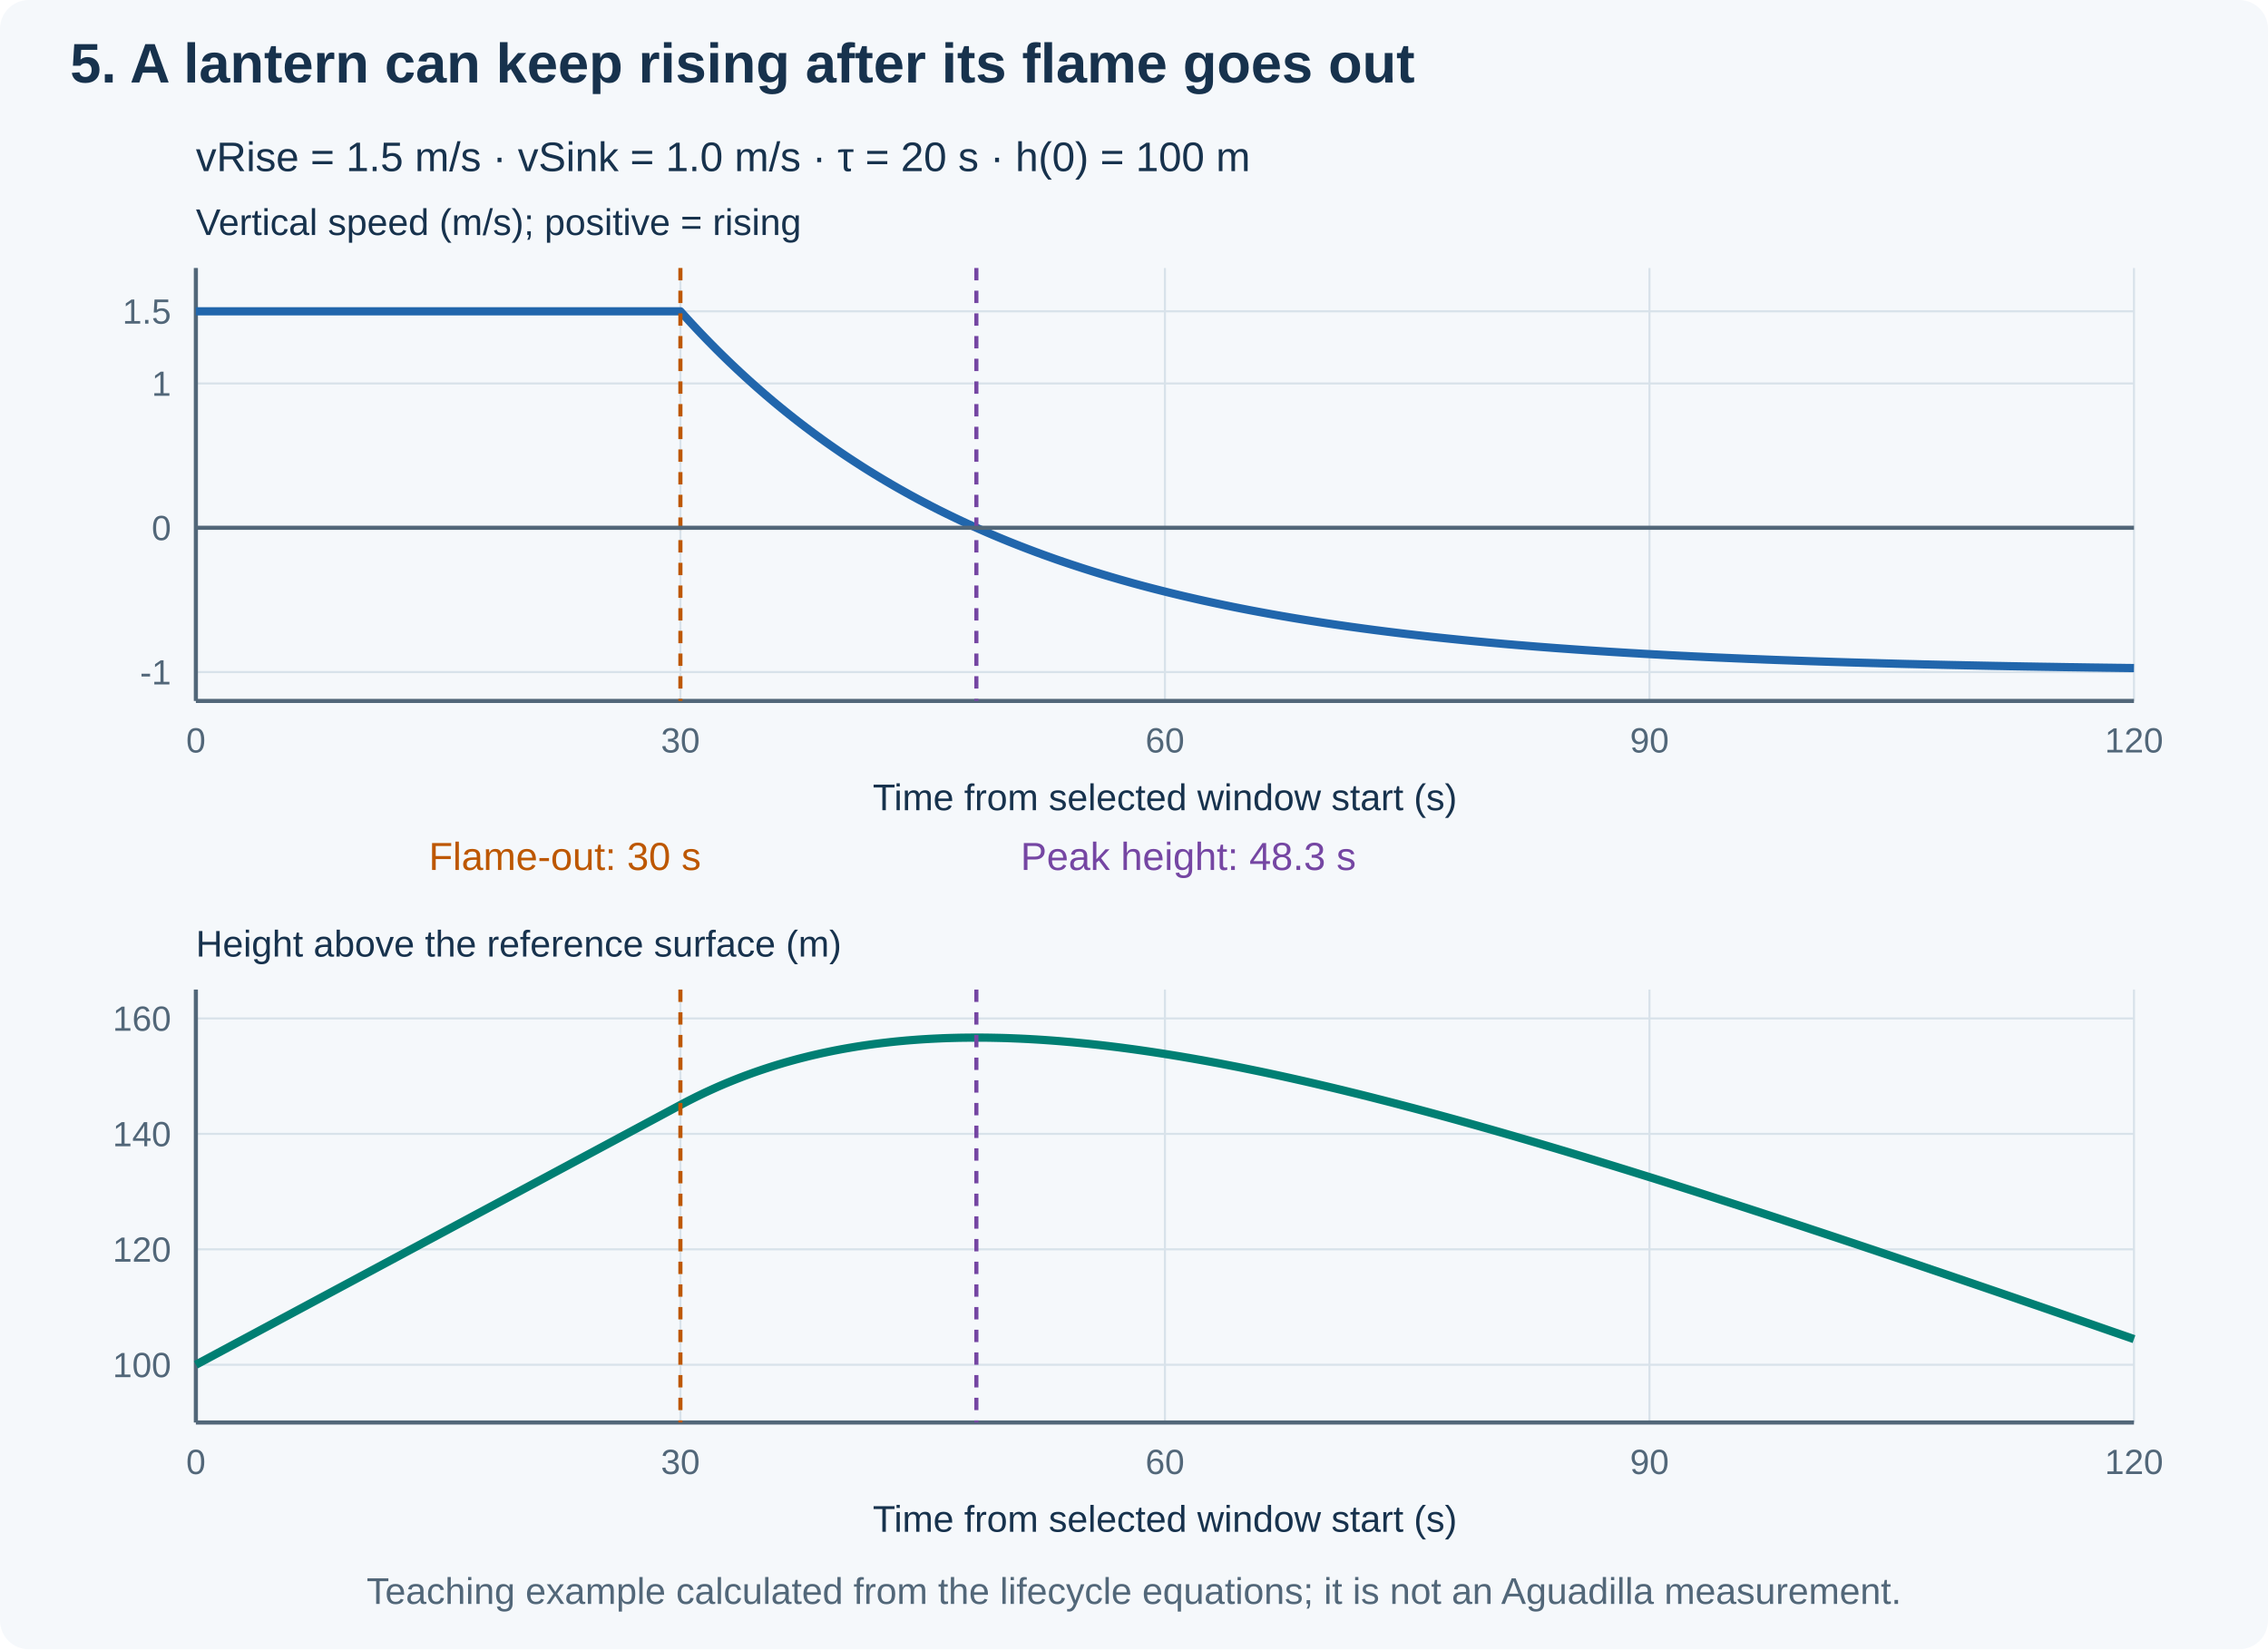
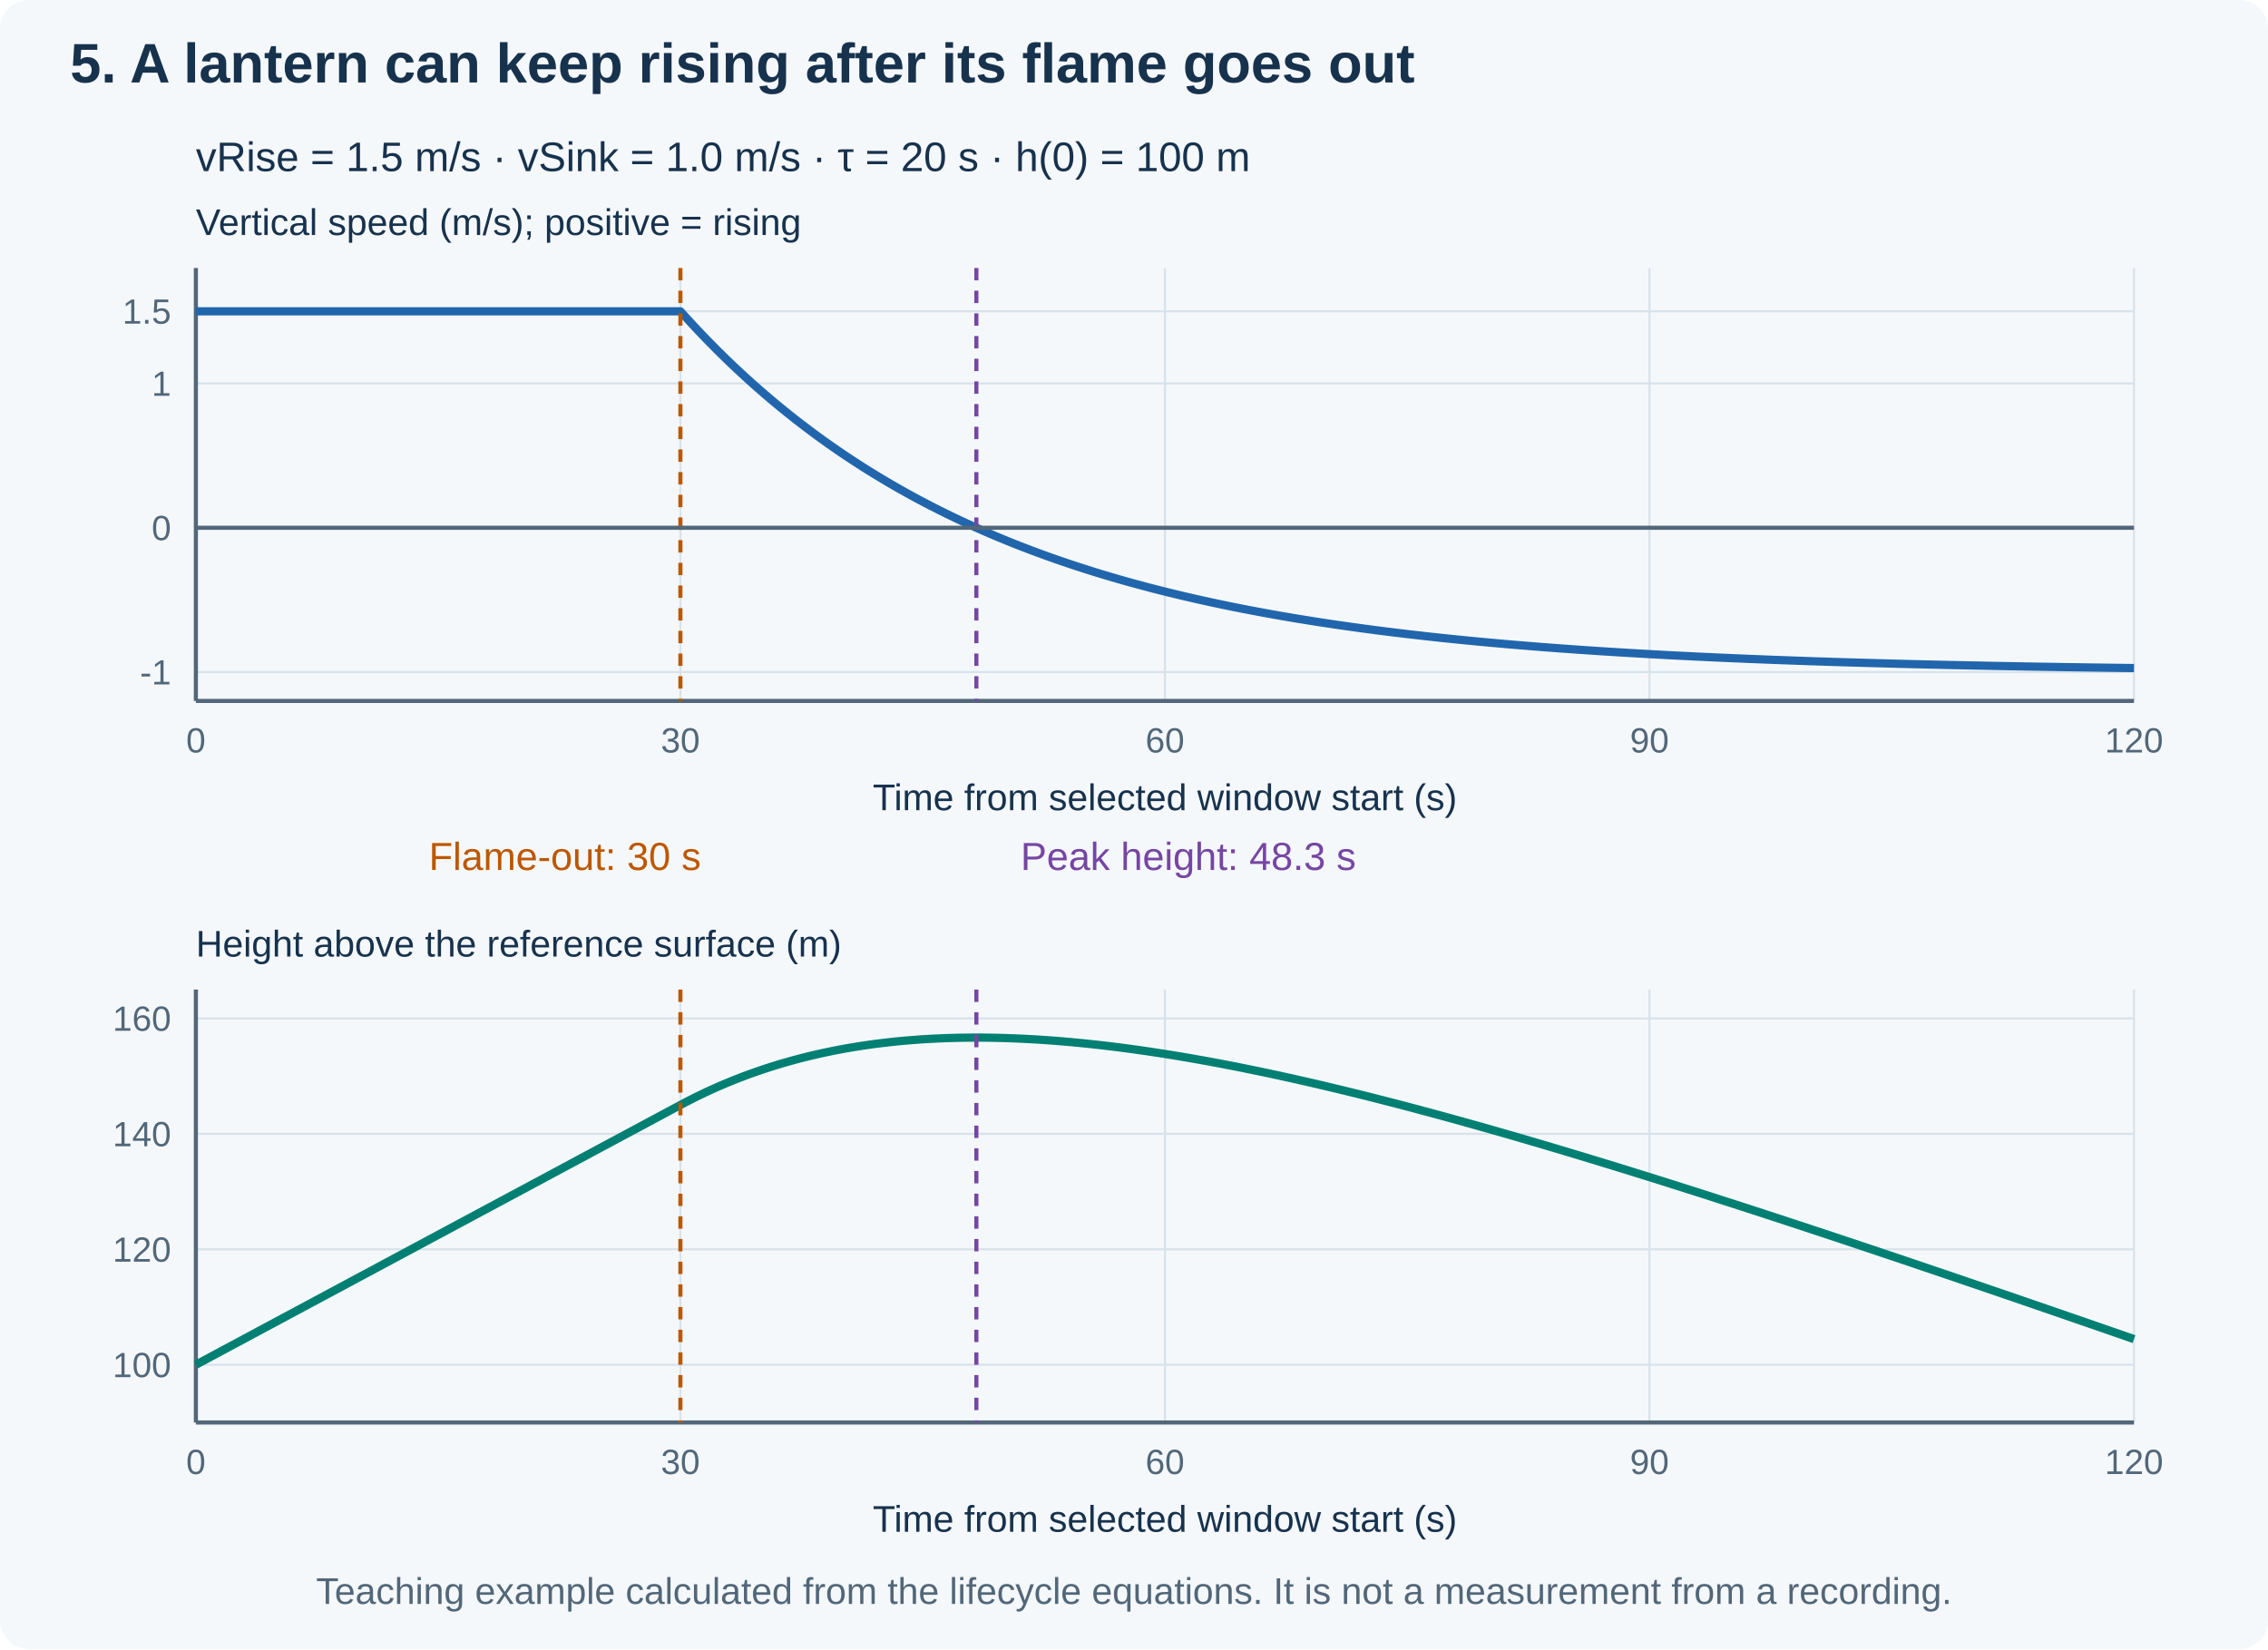
<svg xmlns="http://www.w3.org/2000/svg" width="1100" height="800" viewBox="0 0 1100 800" role="img" aria-labelledby="title desc">
  <defs>
    <marker id="arrow" viewBox="0 0 10 10" refX="9" refY="5" markerWidth="7" markerHeight="7" orient="auto-start-reverse">
      <path d="M0 0L10 5L0 10Z" fill="#526779" />
    </marker>
  </defs>
  <rect width="1100" height="800" rx="14" fill="#f5f8fb" />
  <g font-family="Arial, Helvetica, sans-serif" fill="#17324d">
    <text x="34" y="40" font-size="27" fill="#17324d" text-anchor="start" font-weight="bold">5. A lantern can keep rising after its flame goes out</text>
    <line x1="95.00" y1="326.00" x2="1035.00" y2="326.00" stroke="#d8e2ea" stroke-width="1" />
    <text x="83" y="332.0" font-size="17" fill="#526779" text-anchor="end" font-weight="normal">-1</text>
    <line x1="95.00" y1="256.00" x2="1035.00" y2="256.00" stroke="#d8e2ea" stroke-width="1" />
    <text x="83" y="262.0" font-size="17" fill="#526779" text-anchor="end" font-weight="normal">0</text>
    <line x1="95.00" y1="186.00" x2="1035.00" y2="186.00" stroke="#d8e2ea" stroke-width="1" />
    <text x="83" y="192.0" font-size="17" fill="#526779" text-anchor="end" font-weight="normal">1</text>
    <line x1="95.00" y1="151.00" x2="1035.00" y2="151.00" stroke="#d8e2ea" stroke-width="1" />
    <text x="83" y="157.0" font-size="17" fill="#526779" text-anchor="end" font-weight="normal">1.5</text>
    <line x1="95.00" y1="130.00" x2="95.00" y2="340.00" stroke="#d8e2ea" stroke-width="1" />
    <text x="95.0" y="365" font-size="17" fill="#526779" text-anchor="middle" font-weight="normal">0</text>
    <line x1="330.00" y1="130.00" x2="330.00" y2="340.00" stroke="#d8e2ea" stroke-width="1" />
    <text x="330.0" y="365" font-size="17" fill="#526779" text-anchor="middle" font-weight="normal">30</text>
    <line x1="565.00" y1="130.00" x2="565.00" y2="340.00" stroke="#d8e2ea" stroke-width="1" />
    <text x="565.0" y="365" font-size="17" fill="#526779" text-anchor="middle" font-weight="normal">60</text>
    <line x1="800.00" y1="130.00" x2="800.00" y2="340.00" stroke="#d8e2ea" stroke-width="1" />
    <text x="800.0" y="365" font-size="17" fill="#526779" text-anchor="middle" font-weight="normal">90</text>
    <line x1="1035.00" y1="130.00" x2="1035.00" y2="340.00" stroke="#d8e2ea" stroke-width="1" />
    <text x="1035.0" y="365" font-size="17" fill="#526779" text-anchor="middle" font-weight="normal">120</text>
    <line x1="95.00" y1="130.00" x2="95.00" y2="340.00" stroke="#526779" stroke-width="2" />
    <line x1="95.00" y1="340.00" x2="1035.00" y2="340.00" stroke="#526779" stroke-width="2" />
    <text x="565.0" y="393" font-size="18" fill="#17324d" text-anchor="middle" font-weight="normal">Time from selected window start (s)</text>
    <text x="95" y="114" font-size="18" fill="#17324d" text-anchor="start" font-weight="normal">Vertical speed (m/s); positive = rising</text>
    <polyline points="95.00,151.00 96.96,151.00 98.92,151.00 100.88,151.00 102.83,151.00 104.79,151.00 106.75,151.00 108.71,151.00 110.67,151.00 112.62,151.00 114.58,151.00 116.54,151.00 118.50,151.00 120.46,151.00 122.42,151.00 124.38,151.00 126.33,151.00 128.29,151.00 130.25,151.00 132.21,151.00 134.17,151.00 136.12,151.00 138.08,151.00 140.04,151.00 142.00,151.00 143.96,151.00 145.92,151.00 147.88,151.00 149.83,151.00 151.79,151.00 153.75,151.00 155.71,151.00 157.67,151.00 159.62,151.00 161.58,151.00 163.54,151.00 165.50,151.00 167.46,151.00 169.42,151.00 171.38,151.00 173.33,151.00 175.29,151.00 177.25,151.00 179.21,151.00 181.17,151.00 183.12,151.00 185.08,151.00 187.04,151.00 189.00,151.00 190.96,151.00 192.92,151.00 194.88,151.00 196.83,151.00 198.79,151.00 200.75,151.00 202.71,151.00 204.67,151.00 206.62,151.00 208.58,151.00 210.54,151.00 212.50,151.00 214.46,151.00 216.42,151.00 218.38,151.00 220.33,151.00 222.29,151.00 224.25,151.00 226.21,151.00 228.17,151.00 230.12,151.00 232.08,151.00 234.04,151.00 236.00,151.00 237.96,151.00 239.92,151.00 241.88,151.00 243.83,151.00 245.79,151.00 247.75,151.00 249.71,151.00 251.67,151.00 253.62,151.00 255.58,151.00 257.54,151.00 259.50,151.00 261.46,151.00 263.42,151.00 265.38,151.00 267.33,151.00 269.29,151.00 271.25,151.00 273.21,151.00 275.17,151.00 277.12,151.00 279.08,151.00 281.04,151.00 283.00,151.00 284.96,151.00 286.92,151.00 288.88,151.00 290.83,151.00 292.79,151.00 294.75,151.00 296.71,151.00 298.67,151.00 300.62,151.00 302.58,151.00 304.54,151.00 306.50,151.00 308.46,151.00 310.42,151.00 312.38,151.00 314.33,151.00 316.29,151.00 318.25,151.00 320.21,151.00 322.17,151.00 324.12,151.00 326.08,151.00 328.04,151.00 330.00,151.00 331.96,153.17 333.92,155.32 335.88,157.44 337.83,159.53 339.79,161.60 341.75,163.64 343.71,165.66 345.67,167.65 347.62,169.62 349.58,171.56 351.54,173.48 353.50,175.38 355.46,177.25 357.42,179.10 359.38,180.92 361.33,182.72 363.29,184.50 365.25,186.26 367.21,188.00 369.17,189.71 371.12,191.40 373.08,193.07 375.04,194.73 377.00,196.36 378.96,197.97 380.92,199.56 382.88,201.13 384.83,202.68 386.79,204.21 388.75,205.72 390.71,207.22 392.67,208.69 394.62,210.15 396.58,211.59 398.54,213.01 400.50,214.42 402.46,215.80 404.42,217.17 406.38,218.52 408.33,219.86 410.29,221.18 412.25,222.48 414.21,223.76 416.17,225.03 418.12,226.29 420.08,227.53 422.04,228.75 424.00,229.96 425.96,231.15 427.92,232.33 429.88,233.49 431.83,234.64 433.79,235.78 435.75,236.90 437.71,238.00 439.67,239.10 441.62,240.18 443.58,241.24 445.54,242.30 447.50,243.34 449.46,244.36 451.42,245.38 453.38,246.38 455.33,247.37 457.29,248.34 459.25,249.31 461.21,250.26 463.17,251.20 465.12,252.13 467.08,253.05 469.04,253.96 471.00,254.85 472.96,255.73 474.92,256.61 476.88,257.47 478.83,258.32 480.79,259.16 482.75,259.99 484.71,260.81 486.67,261.62 488.62,262.42 490.58,263.21 492.54,263.99 494.50,264.76 496.46,265.52 498.42,266.27 500.38,267.01 502.33,267.75 504.29,268.47 506.25,269.19 508.21,269.89 510.17,270.59 512.12,271.28 514.08,271.96 516.04,272.63 518.00,273.29 519.96,273.95 521.92,274.59 523.88,275.23 525.83,275.86 527.79,276.48 529.75,277.10 531.71,277.71 533.67,278.31 535.62,278.90 537.58,279.48 539.54,280.06 541.50,280.63 543.46,281.20 545.42,281.75 547.38,282.30 549.33,282.85 551.29,283.38 553.25,283.91 555.21,284.43 557.17,284.95 559.12,285.46 561.08,285.96 563.04,286.46 565.00,286.95 566.96,287.44 568.92,287.92 570.88,288.39 572.83,288.86 574.79,289.32 576.75,289.77 578.71,290.22 580.67,290.67 582.62,291.11 584.58,291.54 586.54,291.97 588.50,292.39 590.46,292.81 592.42,293.22 594.38,293.63 596.33,294.03 598.29,294.43 600.25,294.82 602.21,295.21 604.17,295.59 606.12,295.97 608.08,296.34 610.04,296.71 612.00,297.07 613.96,297.43 615.92,297.79 617.88,298.14 619.83,298.48 621.79,298.83 623.75,299.16 625.71,299.50 627.67,299.83 629.62,300.15 631.58,300.47 633.54,300.79 635.50,301.10 637.46,301.41 639.42,301.72 641.38,302.02 643.33,302.32 645.29,302.61 647.25,302.90 649.21,303.19 651.17,303.47 653.12,303.75 655.08,304.03 657.04,304.30 659.00,304.57 660.96,304.84 662.92,305.10 664.88,305.36 666.83,305.62 668.79,305.87 670.75,306.12 672.71,306.37 674.67,306.61 676.62,306.85 678.58,307.09 680.54,307.32 682.50,307.56 684.46,307.78 686.42,308.01 688.38,308.23 690.33,308.45 692.29,308.67 694.25,308.89 696.21,309.10 698.17,309.31 700.12,309.52 702.08,309.72 704.04,309.92 706.00,310.12 707.96,310.32 709.92,310.52 711.88,310.71 713.83,310.90 715.79,311.09 717.75,311.27 719.71,311.45 721.67,311.64 723.62,311.81 725.58,311.99 727.54,312.16 729.50,312.34 731.46,312.51 733.42,312.67 735.38,312.84 737.33,313.00 739.29,313.16 741.25,313.32 743.21,313.48 745.17,313.64 747.12,313.79 749.08,313.94 751.04,314.09 753.00,314.24 754.96,314.39 756.92,314.53 758.88,314.67 760.83,314.81 762.79,314.95 764.75,315.09 766.71,315.22 768.67,315.36 770.62,315.49 772.58,315.62 774.54,315.75 776.50,315.88 778.46,316.00 780.42,316.13 782.38,316.25 784.33,316.37 786.29,316.49 788.25,316.61 790.21,316.73 792.17,316.84 794.12,316.95 796.08,317.07 798.04,317.18 800.00,317.29 801.96,317.40 803.92,317.50 805.88,317.61 807.83,317.71 809.79,317.82 811.75,317.92 813.71,318.02 815.67,318.12 817.62,318.21 819.58,318.31 821.54,318.41 823.50,318.50 825.46,318.59 827.42,318.69 829.38,318.78 831.33,318.87 833.29,318.96 835.25,319.04 837.21,319.13 839.17,319.21 841.12,319.30 843.08,319.38 845.04,319.46 847.00,319.55 848.96,319.63 850.92,319.70 852.88,319.78 854.83,319.86 856.79,319.94 858.75,320.01 860.71,320.09 862.67,320.16 864.62,320.23 866.58,320.30 868.54,320.37 870.50,320.44 872.46,320.51 874.42,320.58 876.38,320.65 878.33,320.72 880.29,320.78 882.25,320.85 884.21,320.91 886.17,320.97 888.12,321.04 890.08,321.10 892.04,321.16 894.00,321.22 895.96,321.28 897.92,321.34 899.88,321.39 901.83,321.45 903.79,321.51 905.75,321.56 907.71,321.62 909.67,321.67 911.62,321.73 913.58,321.78 915.54,321.83 917.50,321.88 919.46,321.94 921.42,321.99 923.38,322.04 925.33,322.09 927.29,322.13 929.25,322.18 931.21,322.23 933.17,322.28 935.12,322.32 937.08,322.37 939.04,322.41 941.00,322.46 942.96,322.50 944.92,322.55 946.88,322.59 948.83,322.63 950.79,322.67 952.75,322.71 954.71,322.75 956.67,322.79 958.62,322.83 960.58,322.87 962.54,322.91 964.50,322.95 966.46,322.99 968.42,323.03 970.38,323.06 972.33,323.10 974.29,323.14 976.25,323.17 978.21,323.21 980.17,323.24 982.12,323.28 984.08,323.31 986.04,323.34 988.00,323.38 989.96,323.41 991.92,323.44 993.88,323.47 995.83,323.50 997.79,323.53 999.75,323.57 1001.71,323.60 1003.67,323.63 1005.62,323.65 1007.58,323.68 1009.54,323.71 1011.50,323.74 1013.46,323.77 1015.42,323.80 1017.38,323.82 1019.33,323.85 1021.29,323.88 1023.25,323.90 1025.21,323.93 1027.17,323.96 1029.12,323.98 1031.08,324.01 1033.04,324.03 1035.00,324.06" fill="none" stroke="#2166ac" stroke-width="4" stroke-linejoin="round" />
    <line x1="330.00" y1="130.00" x2="330.00" y2="340.00" stroke="#bd5700" stroke-width="2" stroke-dasharray="6 5" />
    <line x1="473.55" y1="130.00" x2="473.55" y2="340.00" stroke="#7546a3" stroke-width="2" stroke-dasharray="6 5" />
    <line x1="95.00" y1="256.00" x2="1035.00" y2="256.00" stroke="#526779" stroke-width="2" />
    <line x1="95.00" y1="662.00" x2="1035.00" y2="662.00" stroke="#d8e2ea" stroke-width="1" />
    <text x="83" y="668.0" font-size="17" fill="#526779" text-anchor="end" font-weight="normal">100</text>
    <line x1="95.00" y1="606.00" x2="1035.00" y2="606.00" stroke="#d8e2ea" stroke-width="1" />
    <text x="83" y="612.0" font-size="17" fill="#526779" text-anchor="end" font-weight="normal">120</text>
    <line x1="95.00" y1="550.00" x2="1035.00" y2="550.00" stroke="#d8e2ea" stroke-width="1" />
    <text x="83" y="556.0" font-size="17" fill="#526779" text-anchor="end" font-weight="normal">140</text>
    <line x1="95.00" y1="494.00" x2="1035.00" y2="494.00" stroke="#d8e2ea" stroke-width="1" />
    <text x="83" y="500.0" font-size="17" fill="#526779" text-anchor="end" font-weight="normal">160</text>
    <line x1="95.00" y1="480.00" x2="95.00" y2="690.00" stroke="#d8e2ea" stroke-width="1" />
    <text x="95.0" y="715" font-size="17" fill="#526779" text-anchor="middle" font-weight="normal">0</text>
    <line x1="330.00" y1="480.00" x2="330.00" y2="690.00" stroke="#d8e2ea" stroke-width="1" />
    <text x="330.0" y="715" font-size="17" fill="#526779" text-anchor="middle" font-weight="normal">30</text>
    <line x1="565.00" y1="480.00" x2="565.00" y2="690.00" stroke="#d8e2ea" stroke-width="1" />
    <text x="565.0" y="715" font-size="17" fill="#526779" text-anchor="middle" font-weight="normal">60</text>
    <line x1="800.00" y1="480.00" x2="800.00" y2="690.00" stroke="#d8e2ea" stroke-width="1" />
    <text x="800.0" y="715" font-size="17" fill="#526779" text-anchor="middle" font-weight="normal">90</text>
    <line x1="1035.00" y1="480.00" x2="1035.00" y2="690.00" stroke="#d8e2ea" stroke-width="1" />
    <text x="1035.0" y="715" font-size="17" fill="#526779" text-anchor="middle" font-weight="normal">120</text>
    <line x1="95.00" y1="480.00" x2="95.00" y2="690.00" stroke="#526779" stroke-width="2" />
    <line x1="95.00" y1="690.00" x2="1035.00" y2="690.00" stroke="#526779" stroke-width="2" />
    <text x="565.0" y="743" font-size="18" fill="#17324d" text-anchor="middle" font-weight="normal">Time from selected window start (s)</text>
    <text x="95" y="464" font-size="18" fill="#17324d" text-anchor="start" font-weight="normal">Height above the reference surface (m)</text>
    <polyline points="95.00,662.00 96.96,660.95 98.92,659.90 100.88,658.85 102.83,657.80 104.79,656.75 106.75,655.70 108.71,654.65 110.67,653.60 112.62,652.55 114.58,651.50 116.54,650.45 118.50,649.40 120.46,648.35 122.42,647.30 124.38,646.25 126.33,645.20 128.29,644.15 130.25,643.10 132.21,642.05 134.17,641.00 136.12,639.95 138.08,638.90 140.04,637.85 142.00,636.80 143.96,635.75 145.92,634.70 147.88,633.65 149.83,632.60 151.79,631.55 153.75,630.50 155.71,629.45 157.67,628.40 159.62,627.35 161.58,626.30 163.54,625.25 165.50,624.20 167.46,623.15 169.42,622.10 171.38,621.05 173.33,620.00 175.29,618.95 177.25,617.90 179.21,616.85 181.17,615.80 183.12,614.75 185.08,613.70 187.04,612.65 189.00,611.60 190.96,610.55 192.92,609.50 194.88,608.45 196.83,607.40 198.79,606.35 200.75,605.30 202.71,604.25 204.67,603.20 206.62,602.15 208.58,601.10 210.54,600.05 212.50,599.00 214.46,597.95 216.42,596.90 218.38,595.85 220.33,594.80 222.29,593.75 224.25,592.70 226.21,591.65 228.17,590.60 230.12,589.55 232.08,588.50 234.04,587.45 236.00,586.40 237.96,585.35 239.92,584.30 241.88,583.25 243.83,582.20 245.79,581.15 247.75,580.10 249.71,579.05 251.67,578.00 253.62,576.95 255.58,575.90 257.54,574.85 259.50,573.80 261.46,572.75 263.42,571.70 265.38,570.65 267.33,569.60 269.29,568.55 271.25,567.50 273.21,566.45 275.17,565.40 277.12,564.35 279.08,563.30 281.04,562.25 283.00,561.20 284.96,560.15 286.92,559.10 288.88,558.05 290.83,557.00 292.79,555.95 294.75,554.90 296.71,553.85 298.67,552.80 300.62,551.75 302.58,550.70 304.54,549.65 306.50,548.60 308.46,547.55 310.42,546.50 312.38,545.45 314.33,544.40 316.29,543.35 318.25,542.30 320.21,541.25 322.17,540.20 324.12,539.15 326.08,538.10 328.04,537.05 330.00,536.00 331.96,534.96 333.92,533.94 335.88,532.95 337.83,531.97 339.79,531.02 341.75,530.08 343.71,529.17 345.67,528.28 347.62,527.40 349.58,526.55 351.54,525.71 353.50,524.90 355.46,524.10 357.42,523.32 359.38,522.56 361.33,521.82 363.29,521.10 365.25,520.39 367.21,519.70 369.17,519.03 371.12,518.38 373.08,517.74 375.04,517.12 377.00,516.51 378.96,515.93 380.92,515.35 382.88,514.80 384.83,514.26 386.79,513.73 388.75,513.22 390.71,512.73 392.67,512.24 394.62,511.78 396.58,511.33 398.54,510.89 400.50,510.47 402.46,510.06 404.42,509.66 406.38,509.28 408.33,508.91 410.29,508.56 412.25,508.22 414.21,507.89 416.17,507.57 418.12,507.27 420.08,506.98 422.04,506.70 424.00,506.43 425.96,506.18 427.92,505.94 429.88,505.71 431.83,505.49 433.79,505.28 435.75,505.08 437.71,504.90 439.67,504.72 441.62,504.56 443.58,504.41 445.54,504.26 447.50,504.13 449.46,504.01 451.42,503.90 453.38,503.80 455.33,503.71 457.29,503.62 459.25,503.55 461.21,503.49 463.17,503.44 465.12,503.39 467.08,503.36 469.04,503.34 471.00,503.32 472.96,503.31 474.92,503.31 476.88,503.32 478.83,503.34 480.79,503.37 482.75,503.41 484.71,503.45 486.67,503.50 488.62,503.56 490.58,503.63 492.54,503.71 494.50,503.79 496.46,503.88 498.42,503.98 500.38,504.09 502.33,504.20 504.29,504.32 506.25,504.45 508.21,504.59 510.17,504.73 512.12,504.88 514.08,505.03 516.04,505.20 518.00,505.37 519.96,505.54 521.92,505.73 523.88,505.92 525.83,506.11 527.79,506.31 529.75,506.52 531.71,506.73 533.67,506.95 535.62,507.18 537.58,507.41 539.54,507.65 541.50,507.89 543.46,508.14 545.42,508.40 547.38,508.66 549.33,508.92 551.29,509.19 553.25,509.47 555.21,509.75 557.17,510.04 559.12,510.33 561.08,510.63 563.04,510.93 565.00,511.24 566.96,511.55 568.92,511.87 570.88,512.19 572.83,512.51 574.79,512.85 576.75,513.18 578.71,513.52 580.67,513.87 582.62,514.21 584.58,514.57 586.54,514.93 588.50,515.29 590.46,515.65 592.42,516.02 594.38,516.40 596.33,516.78 598.29,517.16 600.25,517.54 602.21,517.93 604.17,518.33 606.12,518.73 608.08,519.13 610.04,519.53 612.00,519.94 613.96,520.35 615.92,520.77 617.88,521.19 619.83,521.61 621.79,522.04 623.75,522.47 625.71,522.90 627.67,523.34 629.62,523.78 631.58,524.22 633.54,524.67 635.50,525.12 637.46,525.57 639.42,526.03 641.38,526.49 643.33,526.95 645.29,527.41 647.25,527.88 649.21,528.35 651.17,528.82 653.12,529.30 655.08,529.78 657.04,530.26 659.00,530.74 660.96,531.23 662.92,531.72 664.88,532.21 666.83,532.71 668.79,533.21 670.75,533.71 672.71,534.21 674.67,534.71 676.62,535.22 678.58,535.73 680.54,536.24 682.50,536.76 684.46,537.27 686.42,537.79 688.38,538.31 690.33,538.84 692.29,539.36 694.25,539.89 696.21,540.42 698.17,540.95 700.12,541.49 702.08,542.02 704.04,542.56 706.00,543.10 707.96,543.64 709.92,544.19 711.88,544.73 713.83,545.28 715.79,545.83 717.75,546.38 719.71,546.94 721.67,547.49 723.62,548.05 725.58,548.61 727.54,549.17 729.50,549.73 731.46,550.30 733.42,550.86 735.38,551.43 737.33,552.00 739.29,552.57 741.25,553.14 743.21,553.72 745.17,554.29 747.12,554.87 749.08,555.45 751.04,556.03 753.00,556.61 754.96,557.19 756.92,557.78 758.88,558.36 760.83,558.95 762.79,559.54 764.75,560.13 766.71,560.72 768.67,561.31 770.62,561.91 772.58,562.50 774.54,563.10 776.50,563.70 778.46,564.30 780.42,564.90 782.38,565.50 784.33,566.10 786.29,566.71 788.25,567.31 790.21,567.92 792.17,568.53 794.12,569.14 796.08,569.75 798.04,570.36 800.00,570.97 801.96,571.58 803.92,572.20 805.88,572.81 807.83,573.43 809.79,574.05 811.75,574.67 813.71,575.29 815.67,575.91 817.62,576.53 819.58,577.15 821.54,577.77 823.50,578.40 825.46,579.02 827.42,579.65 829.38,580.28 831.33,580.91 833.29,581.54 835.25,582.17 837.21,582.80 839.17,583.43 841.12,584.06 843.08,584.69 845.04,585.33 847.00,585.96 848.96,586.60 850.92,587.24 852.88,587.87 854.83,588.51 856.79,589.15 858.75,589.79 860.71,590.43 862.67,591.07 864.62,591.71 866.58,592.36 868.54,593.00 870.50,593.64 872.46,594.29 874.42,594.93 876.38,595.58 878.33,596.23 880.29,596.88 882.25,597.52 884.21,598.17 886.17,598.82 888.12,599.47 890.08,600.12 892.04,600.77 894.00,601.43 895.96,602.08 897.92,602.73 899.88,603.38 901.83,604.04 903.79,604.69 905.75,605.35 907.71,606.00 909.67,606.66 911.62,607.32 913.58,607.98 915.54,608.63 917.50,609.29 919.46,609.95 921.42,610.61 923.38,611.27 925.33,611.93 927.29,612.59 929.25,613.25 931.21,613.92 933.17,614.58 935.12,615.24 937.08,615.91 939.04,616.57 941.00,617.23 942.96,617.90 944.92,618.56 946.88,619.23 948.83,619.90 950.79,620.56 952.75,621.23 954.71,621.90 956.67,622.56 958.62,623.23 960.58,623.90 962.54,624.57 964.50,625.24 966.46,625.91 968.42,626.58 970.38,627.25 972.33,627.92 974.29,628.59 976.25,629.26 978.21,629.93 980.17,630.61 982.12,631.28 984.08,631.95 986.04,632.63 988.00,633.30 989.96,633.97 991.92,634.65 993.88,635.32 995.83,636.00 997.79,636.67 999.75,637.35 1001.71,638.02 1003.67,638.70 1005.62,639.38 1007.58,640.05 1009.54,640.73 1011.50,641.41 1013.46,642.08 1015.42,642.76 1017.38,643.44 1019.33,644.12 1021.29,644.80 1023.25,645.48 1025.21,646.16 1027.17,646.83 1029.12,647.51 1031.08,648.19 1033.04,648.87 1035.00,649.56" fill="none" stroke="#007f73" stroke-width="4" stroke-linejoin="round" />
    <line x1="330.00" y1="480.00" x2="330.00" y2="690.00" stroke="#bd5700" stroke-width="2" stroke-dasharray="6 5" />
    <line x1="473.55" y1="480.00" x2="473.55" y2="690.00" stroke="#7546a3" stroke-width="2" stroke-dasharray="6 5" />
    <text x="95" y="83" font-size="20" fill="#17324d" text-anchor="start" font-weight="normal">vRise = 1.5 m/s   ·   vSink = 1.0 m/s   ·   τ = 20 s   ·   h(0) = 100 m</text>
    <text x="340" y="422" font-size="19" fill="#bd5700" text-anchor="end" font-weight="normal">Flame-out: 30 s</text>
    <text x="495" y="422" font-size="19" fill="#7546a3" text-anchor="start" font-weight="normal">Peak height: 48.3 s</text>
-     <text x="550" y="778" font-size="18" fill="#526779" text-anchor="middle" font-weight="normal">Teaching example calculated from the lifecycle equations; it is not an Aguadilla measurement.</text>
+     <text x="550" y="778" font-size="18" fill="#526779" text-anchor="middle" font-weight="normal">Teaching example calculated from the lifecycle equations. It is not a measurement from a recording.</text>
  </g>
</svg>
